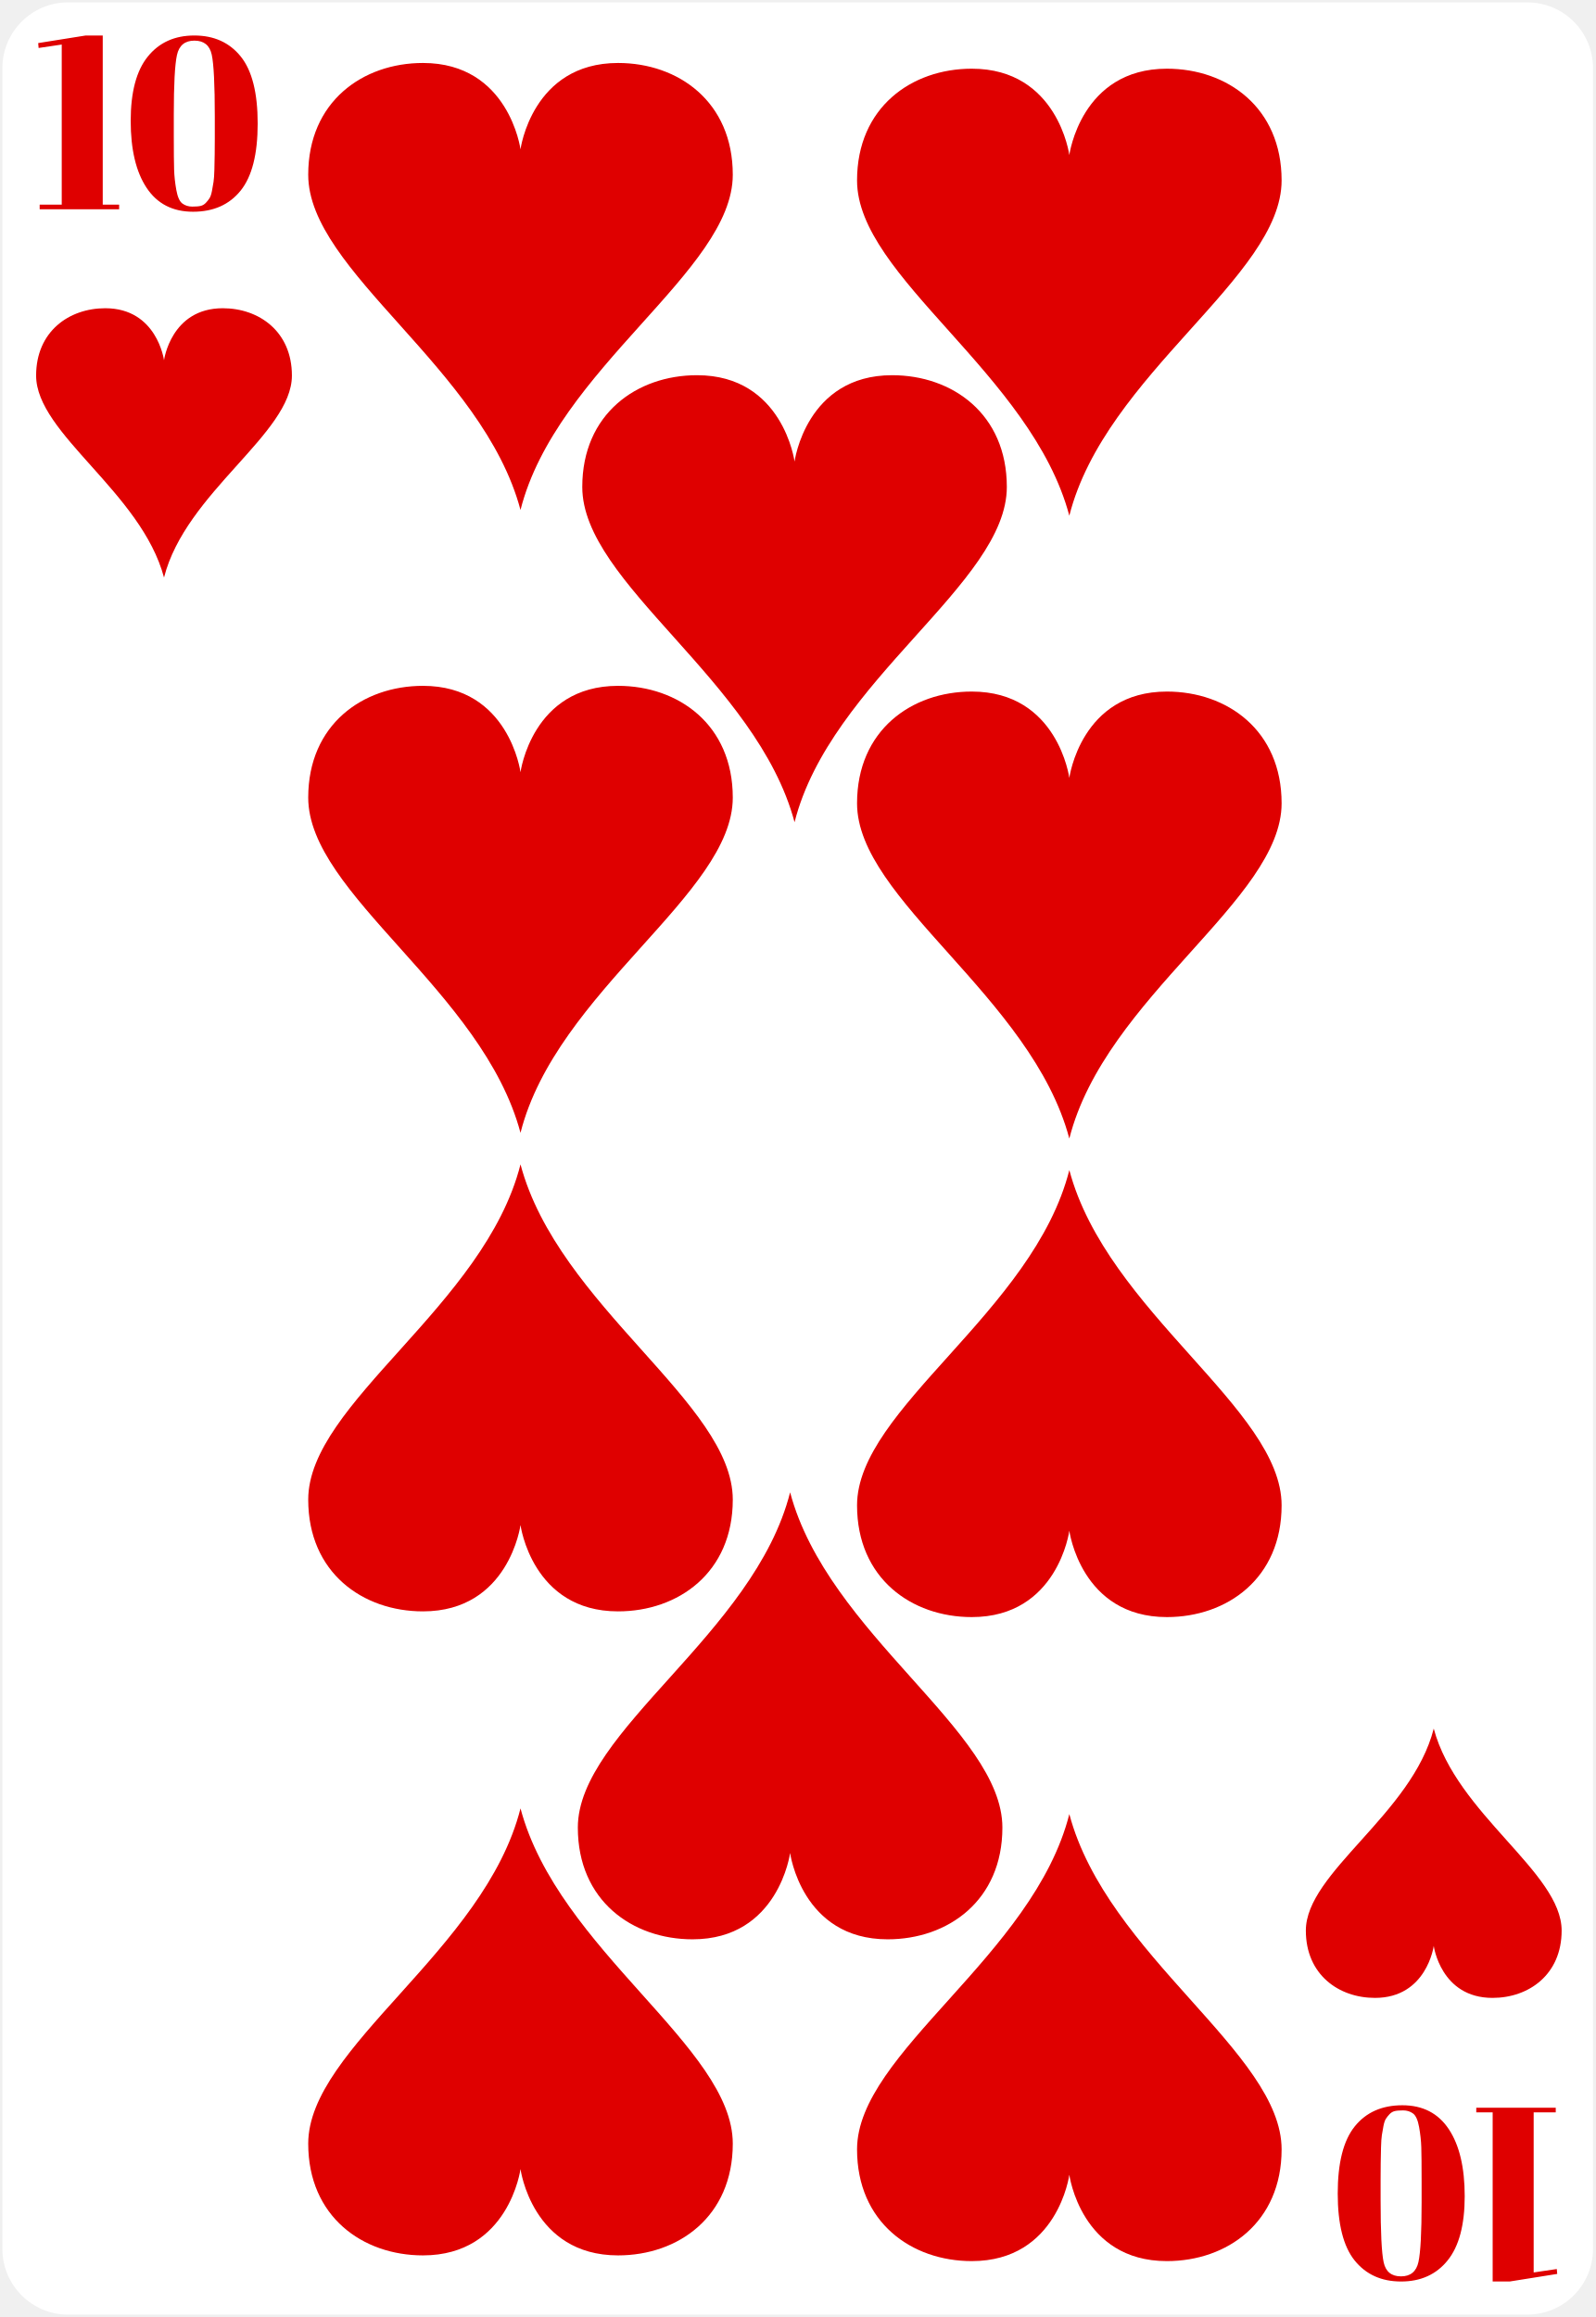
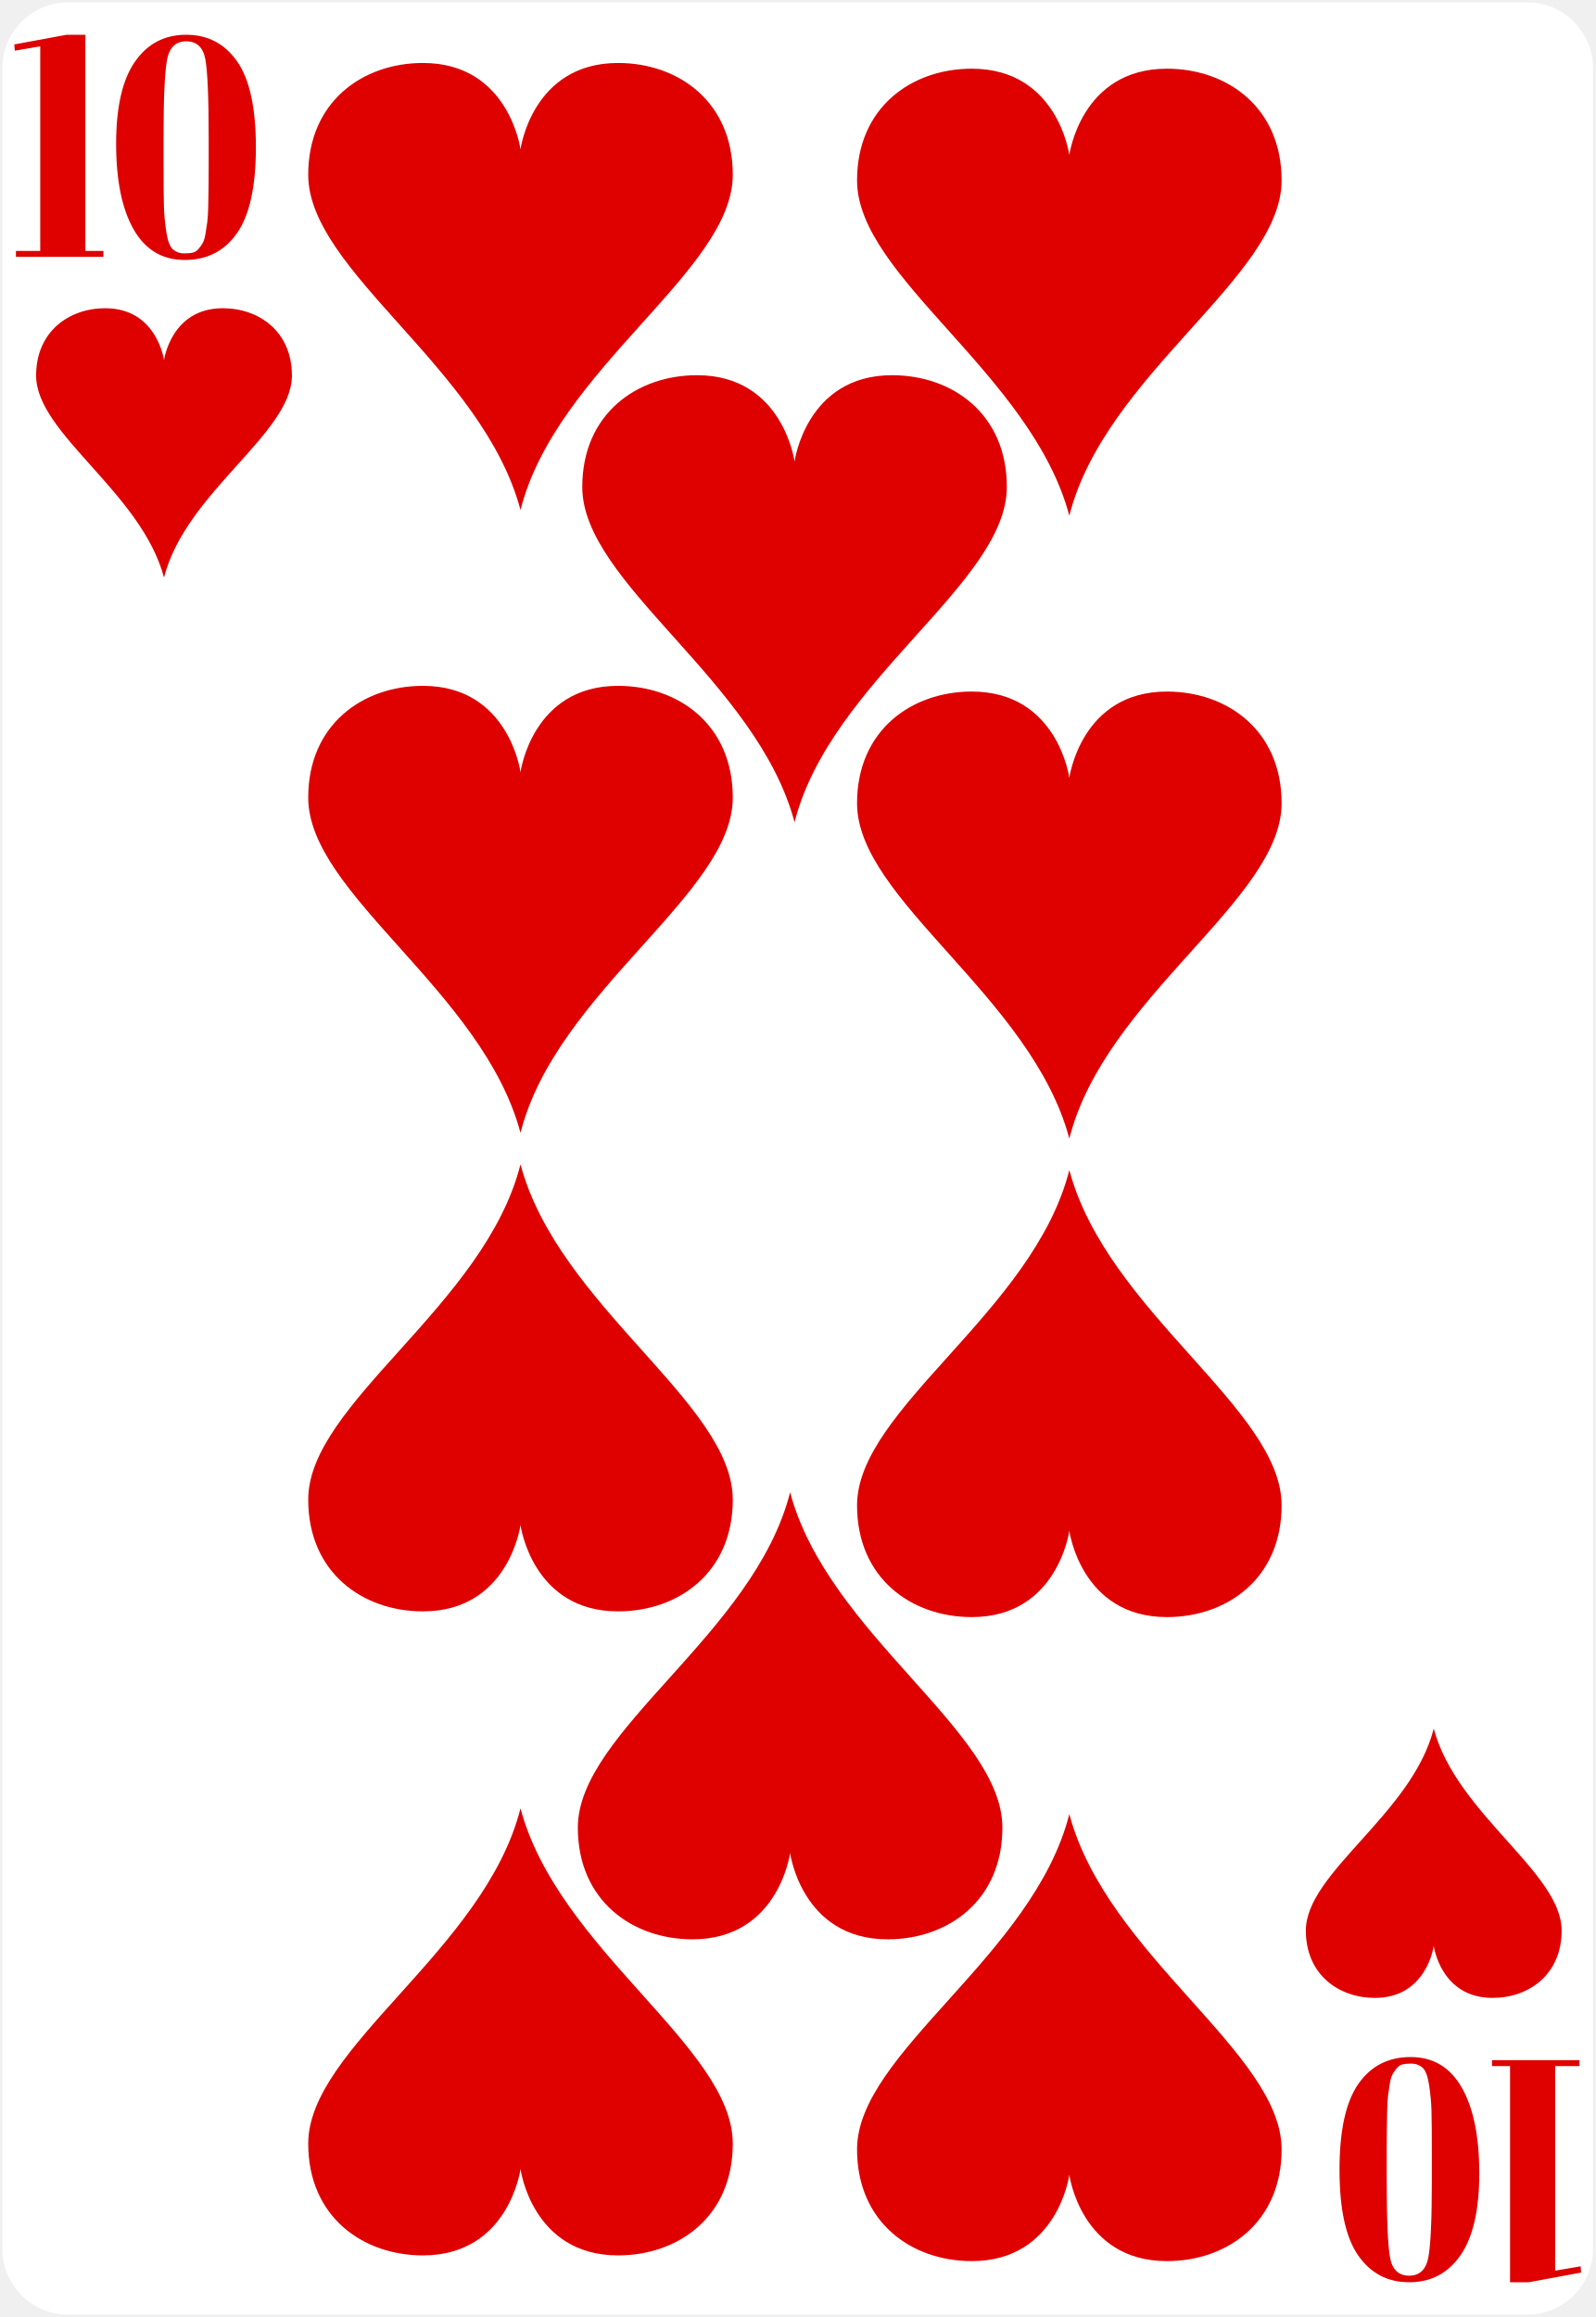
<svg xmlns="http://www.w3.org/2000/svg" xmlns:xlink="http://www.w3.org/1999/xlink" width="167.087pt" height="242.667pt" viewBox="0 0 167.087 242.667" xml:space="preserve" id="svg2" version="1.1">
  <defs id="defs41">
    <radialGradient xlink:href="#linearGradient3773" id="radialGradient3781" cx="-0.158" cy="-8.835" fx="-0.158" fy="-8.835" r="8" gradientTransform="matrix(-1.584269,-0.02349808,0.03071979,-2.477574,-0.2485638,-26.71351)" gradientUnits="userSpaceOnUse" />
    <linearGradient id="linearGradient3773">
      <stop style="stop-color:#000000;stop-opacity:1;" offset="0" id="stop3775" />
      <stop style="stop-color:#000000;stop-opacity:0.649;" offset="1" id="stop3777" />
    </linearGradient>
    <radialGradient xlink:href="#linearGradient3773" id="radialGradient3957" cx="-0.158" cy="-8.835" fx="-0.158" fy="-8.835" r="8" gradientTransform="matrix(-1.584269,-0.02349808,0.03071979,-2.477574,-0.2485638,-26.71351)" gradientUnits="userSpaceOnUse" />
    <linearGradient id="linearGradient3959">
      <stop style="stop-color:#000000;stop-opacity:1;" offset="0" id="stop3961" />
      <stop style="stop-color:#000000;stop-opacity:0.649;" offset="1" id="stop3963" />
    </linearGradient>
    <radialGradient r="81.903" fy="509.476" fx="168.025" cy="509.476" cx="168.025" gradientTransform="matrix(1.25656,-0.7774064,0.3366382,0.5361257,-221.2021,359.2426)" gradientUnits="userSpaceOnUse" id="radialGradient3975" xlink:href="#linearGradient3784-4" />
    <linearGradient id="linearGradient3784-4">
      <stop style="stop-color:#ffffff;stop-opacity:0.435;" offset="0" id="stop3786-8" />
      <stop style="stop-color:#000000;stop-opacity:0;" offset="1" id="stop3788-6" />
    </linearGradient>
    <radialGradient xlink:href="#linearGradient3784-4-5" id="radialGradient3929" gradientUnits="userSpaceOnUse" gradientTransform="matrix(1.25656,-0.7774064,0.3366382,0.5361257,-221.2021,359.2426)" cx="168.025" cy="509.476" fx="168.025" fy="509.476" r="81.903" />
    <linearGradient id="linearGradient3784-4-5">
      <stop style="stop-color:#ffffff;stop-opacity:0.489;" offset="0" id="stop3786-8-0" />
      <stop style="stop-color:#000000;stop-opacity:0;" offset="1" id="stop3788-6-3" />
    </linearGradient>
    <radialGradient xlink:href="#linearGradient3784-4-1" id="radialGradient3927" gradientUnits="userSpaceOnUse" gradientTransform="matrix(1.25656,-0.7774064,0.3366382,0.5361257,-221.2021,359.2426)" cx="168.025" cy="509.476" fx="168.025" fy="509.476" r="81.903" />
    <linearGradient id="linearGradient3784-4-1">
      <stop style="stop-color:#ffffff;stop-opacity:0.237;" offset="0" id="stop3786-8-03" />
      <stop style="stop-color:#000000;stop-opacity:0;" offset="1" id="stop3788-6-6" />
    </linearGradient>
    <radialGradient xlink:href="#linearGradient3768" id="radialGradient3776" cx="-0.206" cy="-4.579" fx="-0.206" fy="-4.579" r="8" gradientTransform="matrix(-1,0,0,-1.720176,-0.4120407,-13.02719)" gradientUnits="userSpaceOnUse" />
    <linearGradient id="linearGradient3768">
      <stop style="stop-color:#df0000;stop-opacity:1;" offset="0" id="stop3770" />
      <stop style="stop-color:#df0000;stop-opacity:0.672;" offset="1" id="stop3772" />
    </linearGradient>
    <radialGradient r="81.903" fy="511.223" fx="171.487" cy="511.223" cx="171.487" gradientTransform="matrix(1.152989,-0.6739155,0.3948202,0.6754904,-233.6326,270.4008)" gradientUnits="userSpaceOnUse" id="radialGradient4013" xlink:href="#linearGradient3784-4-6" />
    <linearGradient id="linearGradient3784-4-6">
      <stop style="stop-color:#ffffff;stop-opacity:0.313;" offset="0" id="stop3786-8-8" />
      <stop style="stop-color:#000000;stop-opacity:0;" offset="1" id="stop3788-6-8" />
    </linearGradient>
    <radialGradient r="81.903" fy="492.632" fx="159.354" cy="492.632" cx="159.354" gradientTransform="matrix(1.089478,-0.715138,0.4464527,0.6562658,-244.9333,290.9185)" gradientUnits="userSpaceOnUse" id="radialGradient4013-8" xlink:href="#linearGradient3784-4-2" />
    <linearGradient id="linearGradient3784-4-2">
      <stop style="stop-color:#ffffff;stop-opacity:0.29;" offset="0" id="stop3786-8-1" />
      <stop style="stop-color:#000000;stop-opacity:0;" offset="1" id="stop3788-6-5" />
    </linearGradient>
    <radialGradient r="81.903" fy="492.632" fx="159.354" cy="492.632" cx="159.354" gradientTransform="matrix(1.089478,-0.715138,0.4464527,0.6562658,-244.9333,290.9185)" gradientUnits="userSpaceOnUse" id="radialGradient3073" xlink:href="#linearGradient3784-4-2" />
  </defs>
  <g id="Layer_x0020_1" style="fill-rule:nonzero;clip-rule:nonzero;stroke:#000000;stroke-miterlimit:4;">
    <path style="fill:#FFFFFF;stroke-width:0.5;stroke:none" d="M166.837,235.548c0,3.777-3.087,6.869-6.871,6.869H7.111c-3.775,0-6.861-3.092-6.861-6.869V7.12C0.25,3.343,3.336,0.25,7.111,0.25h152.855    c3.784,0,6.871,3.093,6.871,6.87v228.428z" id="path5" />
    <g style="stroke:none;" id="g7">
      <g id="g9">
				
			</g>
    </g>
    <g id="g15">
			
		</g>
    <g id="g19">
			
		</g>
    <g style="stroke:none;" id="g23">
      <g id="g25">
				
			</g>
    </g>
    <g style="stroke:none;" id="g31">
      <g id="g33">
				
			</g>
    </g>
  </g>
  <g id="rank-index" style="fill:#df0000;stroke:none">
-     <path id="rank-index-top" d="M6.466 4.666 4.044 5.024 4 4.512 8.976 3.718H10.76V21.434H12.477V21.92H4.154V21.434H6.466ZM20.217 22.176Q17.013 22.176 15.351 19.667Q13.688 17.158 13.688 12.653Q13.688 8.147 15.472 5.933Q17.255 3.718 20.349 3.718Q23.442 3.718 25.215 5.92Q26.987 8.122 26.987 12.934Q26.987 17.747 25.204 19.962Q23.42 22.176 20.217 22.176ZM18.202 11.987V14.266Q18.202 16.749 18.235 17.773Q18.268 18.797 18.466 19.898Q18.664 20.998 19.105 21.318Q19.545 21.638 20.14 21.638Q20.734 21.638 21.031 21.562Q21.329 21.485 21.56 21.242Q21.791 20.998 21.945 20.755Q22.099 20.512 22.198 20Q22.297 19.488 22.363 19.053Q22.43 18.618 22.452 17.773Q22.496 16.134 22.496 14.47V12.218Q22.496 7.2 22.176 5.728Q21.857 4.256 20.36 4.256Q18.863 4.256 18.532 5.766Q18.202 7.277 18.202 11.987Z" />
-     <path id="rank-index-bottom" d="M6.466 4.666 4.044 5.024 4 4.512 8.976 3.718H10.76V21.434H12.477V21.92H4.154V21.434H6.466ZM20.217 22.176Q17.013 22.176 15.351 19.667Q13.688 17.158 13.688 12.653Q13.688 8.147 15.472 5.933Q17.255 3.718 20.349 3.718Q23.442 3.718 25.215 5.92Q26.987 8.122 26.987 12.934Q26.987 17.747 25.204 19.962Q23.42 22.176 20.217 22.176ZM18.202 11.987V14.266Q18.202 16.749 18.235 17.773Q18.268 18.797 18.466 19.898Q18.664 20.998 19.105 21.318Q19.545 21.638 20.14 21.638Q20.734 21.638 21.031 21.562Q21.329 21.485 21.56 21.242Q21.791 20.998 21.945 20.755Q22.099 20.512 22.198 20Q22.297 19.488 22.363 19.053Q22.43 18.618 22.452 17.773Q22.496 16.134 22.496 14.47V12.218Q22.496 7.2 22.176 5.728Q21.857 4.256 20.36 4.256Q18.863 4.256 18.532 5.766Q18.202 7.277 18.202 11.987Z" transform="rotate(180,83.54346,121.3335)" />
+     <path id="rank-index-top" d="M4.214 4.851 1.548 5.309 1.5 4.654 6.977 3.64H8.94V26.278H10.83V26.9H1.67V26.278H4.214ZM19.348 27.227Q15.822 27.227 13.992 24.021Q12.163 20.815 12.163 15.057Q12.163 9.3 14.126 6.47Q16.089 3.64 19.494 3.64Q22.898 3.64 24.849 6.454Q26.8 9.267 26.8 15.417Q26.8 21.568 24.837 24.397Q22.874 27.227 19.348 27.227ZM17.131 14.207V17.118Q17.131 20.292 17.167 21.6Q17.203 22.909 17.422 24.316Q17.64 25.722 18.124 26.131Q18.609 26.54 19.263 26.54Q19.918 26.54 20.245 26.442Q20.572 26.344 20.826 26.033Q21.081 25.722 21.25 25.411Q21.42 25.101 21.529 24.446Q21.638 23.792 21.711 23.236Q21.784 22.68 21.808 21.6Q21.856 19.507 21.856 17.38V14.501Q21.856 8.089 21.505 6.208Q21.154 4.327 19.506 4.327Q17.858 4.327 17.494 6.257Q17.131 8.187 17.131 14.207Z" />
+     <path id="rank-index-bottom" d="M4.214 4.851 1.548 5.309 1.5 4.654 6.977 3.64H8.94V26.278H10.83V26.9H1.67V26.278H4.214ZM19.348 27.227Q15.822 27.227 13.992 24.021Q12.163 20.815 12.163 15.057Q12.163 9.3 14.126 6.47Q16.089 3.64 19.494 3.64Q22.898 3.64 24.849 6.454Q26.8 9.267 26.8 15.417Q26.8 21.568 24.837 24.397Q22.874 27.227 19.348 27.227ZM17.131 14.207V17.118Q17.131 20.292 17.167 21.6Q17.203 22.909 17.422 24.316Q17.64 25.722 18.124 26.131Q18.609 26.54 19.263 26.54Q19.918 26.54 20.245 26.442Q20.572 26.344 20.826 26.033Q21.081 25.722 21.25 25.411Q21.42 25.101 21.529 24.446Q21.638 23.792 21.711 23.236Q21.784 22.68 21.808 21.6Q21.856 19.507 21.856 17.38V14.501Q21.856 8.089 21.505 6.208Q21.154 4.327 19.506 4.327Q17.858 4.327 17.494 6.257Q17.131 8.187 17.131 14.207Z" transform="rotate(180,83.54346,121.3335)" />
  </g>
  <g transform="matrix(1.674307,0,0,1.566992,17.17751,46.38532)" id="layer1-9-6" style="fill:#df0000;fill-opacity:1">
    <path style="fill:#df0000;fill-opacity:1" id="hl-8" d="M 3.676,-9 C 0.433,-9 0,-5.523 0,-5.523 0,-5.523 -0.433,-9 -3.676,-9 -5.946,-9 -8,-7.441 -8,-4.5 -8,-0.614 -1.421,3.294 0,9 1.352,3.299 8,-0.614 8,-4.5 8,-7.441 5.946,-9 3.676,-9 z" />
  </g>
  <g transform="matrix(-1.674307,0,0,-1.566992,150.156,195.1431)" id="layer1-9-6-5" style="fill:#df0000;fill-opacity:1">
    <path style="fill:#df0000;fill-opacity:1" id="hl-8-1" d="M 3.676,-9 C 0.433,-9 0,-5.523 0,-5.523 0,-5.523 -0.433,-9 -3.676,-9 -5.946,-9 -8,-7.441 -8,-4.5 -8,-0.614 -1.421,3.294 0,9 1.352,3.299 8,-0.614 8,-4.5 8,-7.441 5.946,-9 3.676,-9 z" />
  </g>
  <g transform="matrix(2.779008,0,0,2.600887,54.51227,30.00377)" id="layer1-9-6-8" style="fill:#df0000;fill-opacity:1">
    <path style="fill:#df0000;fill-opacity:1" id="hl-8-8" d="M 3.676,-9 C 0.433,-9 0,-5.523 0,-5.523 0,-5.523 -0.433,-9 -3.676,-9 -5.946,-9 -8,-7.441 -8,-4.5 -8,-0.614 -1.421,3.294 0,9 1.352,3.299 8,-0.614 8,-4.5 8,-7.441 5.946,-9 3.676,-9 z" />
  </g>
  <g transform="matrix(-2.779008,0,0,-2.600887,54.51227,212.8062)" id="layer1-9-6-8-9" style="fill:#df0000;fill-opacity:1">
    <path style="fill:#df0000;fill-opacity:1" id="hl-8-8-5" d="M 3.676,-9 C 0.433,-9 0,-5.523 0,-5.523 0,-5.523 -0.433,-9 -3.676,-9 -5.946,-9 -8,-7.441 -8,-4.5 -8,-0.614 -1.421,3.294 0,9 1.352,3.299 8,-0.614 8,-4.5 8,-7.441 5.946,-9 3.676,-9 z" />
  </g>
  <g transform="matrix(2.779008,0,0,2.600887,54.51227,95.23862)" id="layer1-9-6-8-8" style="fill:#df0000;fill-opacity:1">
    <path style="fill:#df0000;fill-opacity:1" id="hl-8-8-8" d="M 3.676,-9 C 0.433,-9 0,-5.523 0,-5.523 0,-5.523 -0.433,-9 -3.676,-9 -5.946,-9 -8,-7.441 -8,-4.5 -8,-0.614 -1.421,3.294 0,9 1.352,3.299 8,-0.614 8,-4.5 8,-7.441 5.946,-9 3.676,-9 z" />
  </g>
  <g transform="matrix(-2.779008,0,0,-2.600887,54.51227,145.356)" id="layer1-9-6-8-884-8" style="fill:#df0000;fill-opacity:1">
    <path style="fill:#df0000;fill-opacity:1" id="hl-8-8-3-8" d="M 3.676,-9 C 0.433,-9 0,-5.523 0,-5.523 0,-5.523 -0.433,-9 -3.676,-9 -5.946,-9 -8,-7.441 -8,-4.5 -8,-0.614 -1.421,3.294 0,9 1.352,3.299 8,-0.614 8,-4.5 8,-7.441 5.946,-9 3.676,-9 z" />
  </g>
  <g transform="matrix(2.779008,0,0,2.600887,111.9909,30.60254)" id="layer1-9-6-8-7" style="fill:#df0000;fill-opacity:1">
    <path style="fill:#df0000;fill-opacity:1" id="hl-8-8-1" d="M 3.676,-9 C 0.433,-9 0,-5.523 0,-5.523 0,-5.523 -0.433,-9 -3.676,-9 -5.946,-9 -8,-7.441 -8,-4.5 -8,-0.614 -1.421,3.294 0,9 1.352,3.299 8,-0.614 8,-4.5 8,-7.441 5.946,-9 3.676,-9 z" />
  </g>
  <g transform="matrix(-2.779008,0,0,-2.600887,111.9909,213.4049)" id="layer1-9-6-8-9-7" style="fill:#df0000;fill-opacity:1">
    <path style="fill:#df0000;fill-opacity:1" id="hl-8-8-5-2" d="M 3.676,-9 C 0.433,-9 0,-5.523 0,-5.523 0,-5.523 -0.433,-9 -3.676,-9 -5.946,-9 -8,-7.441 -8,-4.5 -8,-0.614 -1.421,3.294 0,9 1.352,3.299 8,-0.614 8,-4.5 8,-7.441 5.946,-9 3.676,-9 z" />
  </g>
  <g transform="matrix(2.779008,0,0,2.600887,111.9909,95.8374)" id="layer1-9-6-8-8-7" style="fill:#df0000;fill-opacity:1">
    <path style="fill:#df0000;fill-opacity:1" id="hl-8-8-8-2" d="M 3.676,-9 C 0.433,-9 0,-5.523 0,-5.523 0,-5.523 -0.433,-9 -3.676,-9 -5.946,-9 -8,-7.441 -8,-4.5 -8,-0.614 -1.421,3.294 0,9 1.352,3.299 8,-0.614 8,-4.5 8,-7.441 5.946,-9 3.676,-9 z" />
  </g>
  <g transform="matrix(-2.779008,0,0,-2.600887,111.9909,145.9548)" id="layer1-9-6-8-884-8-2" style="fill:#df0000;fill-opacity:1">
    <path style="fill:#df0000;fill-opacity:1" id="hl-8-8-3-8-6" d="M 3.676,-9 C 0.433,-9 0,-5.523 0,-5.523 0,-5.523 -0.433,-9 -3.676,-9 -5.946,-9 -8,-7.441 -8,-4.5 -8,-0.614 -1.421,3.294 0,9 1.352,3.299 8,-0.614 8,-4.5 8,-7.441 5.946,-9 3.676,-9 z" />
  </g>
  <g transform="matrix(2.779008,0,0,2.600887,83.21339,62.70455)" id="layer1-9-6-8-91" style="fill:#df0000;fill-opacity:1">
    <path style="fill:#df0000;fill-opacity:1" id="hl-8-8-7" d="M 3.676,-9 C 0.433,-9 0,-5.523 0,-5.523 0,-5.523 -0.433,-9 -3.676,-9 -5.946,-9 -8,-7.441 -8,-4.5 -8,-0.614 -1.421,3.294 0,9 1.352,3.299 8,-0.614 8,-4.5 8,-7.441 5.946,-9 3.676,-9 z" />
  </g>
  <g transform="matrix(-2.779008,0,0,-2.600887,82.74851,179.7029)" id="layer1-9-6-8-9-6" style="fill:#df0000;fill-opacity:1">
    <path style="fill:#df0000;fill-opacity:1" id="hl-8-8-5-8" d="M 3.676,-9 C 0.433,-9 0,-5.523 0,-5.523 0,-5.523 -0.433,-9 -3.676,-9 -5.946,-9 -8,-7.441 -8,-4.5 -8,-0.614 -1.421,3.294 0,9 1.352,3.299 8,-0.614 8,-4.5 8,-7.441 5.946,-9 3.676,-9 z" />
  </g>
</svg>
